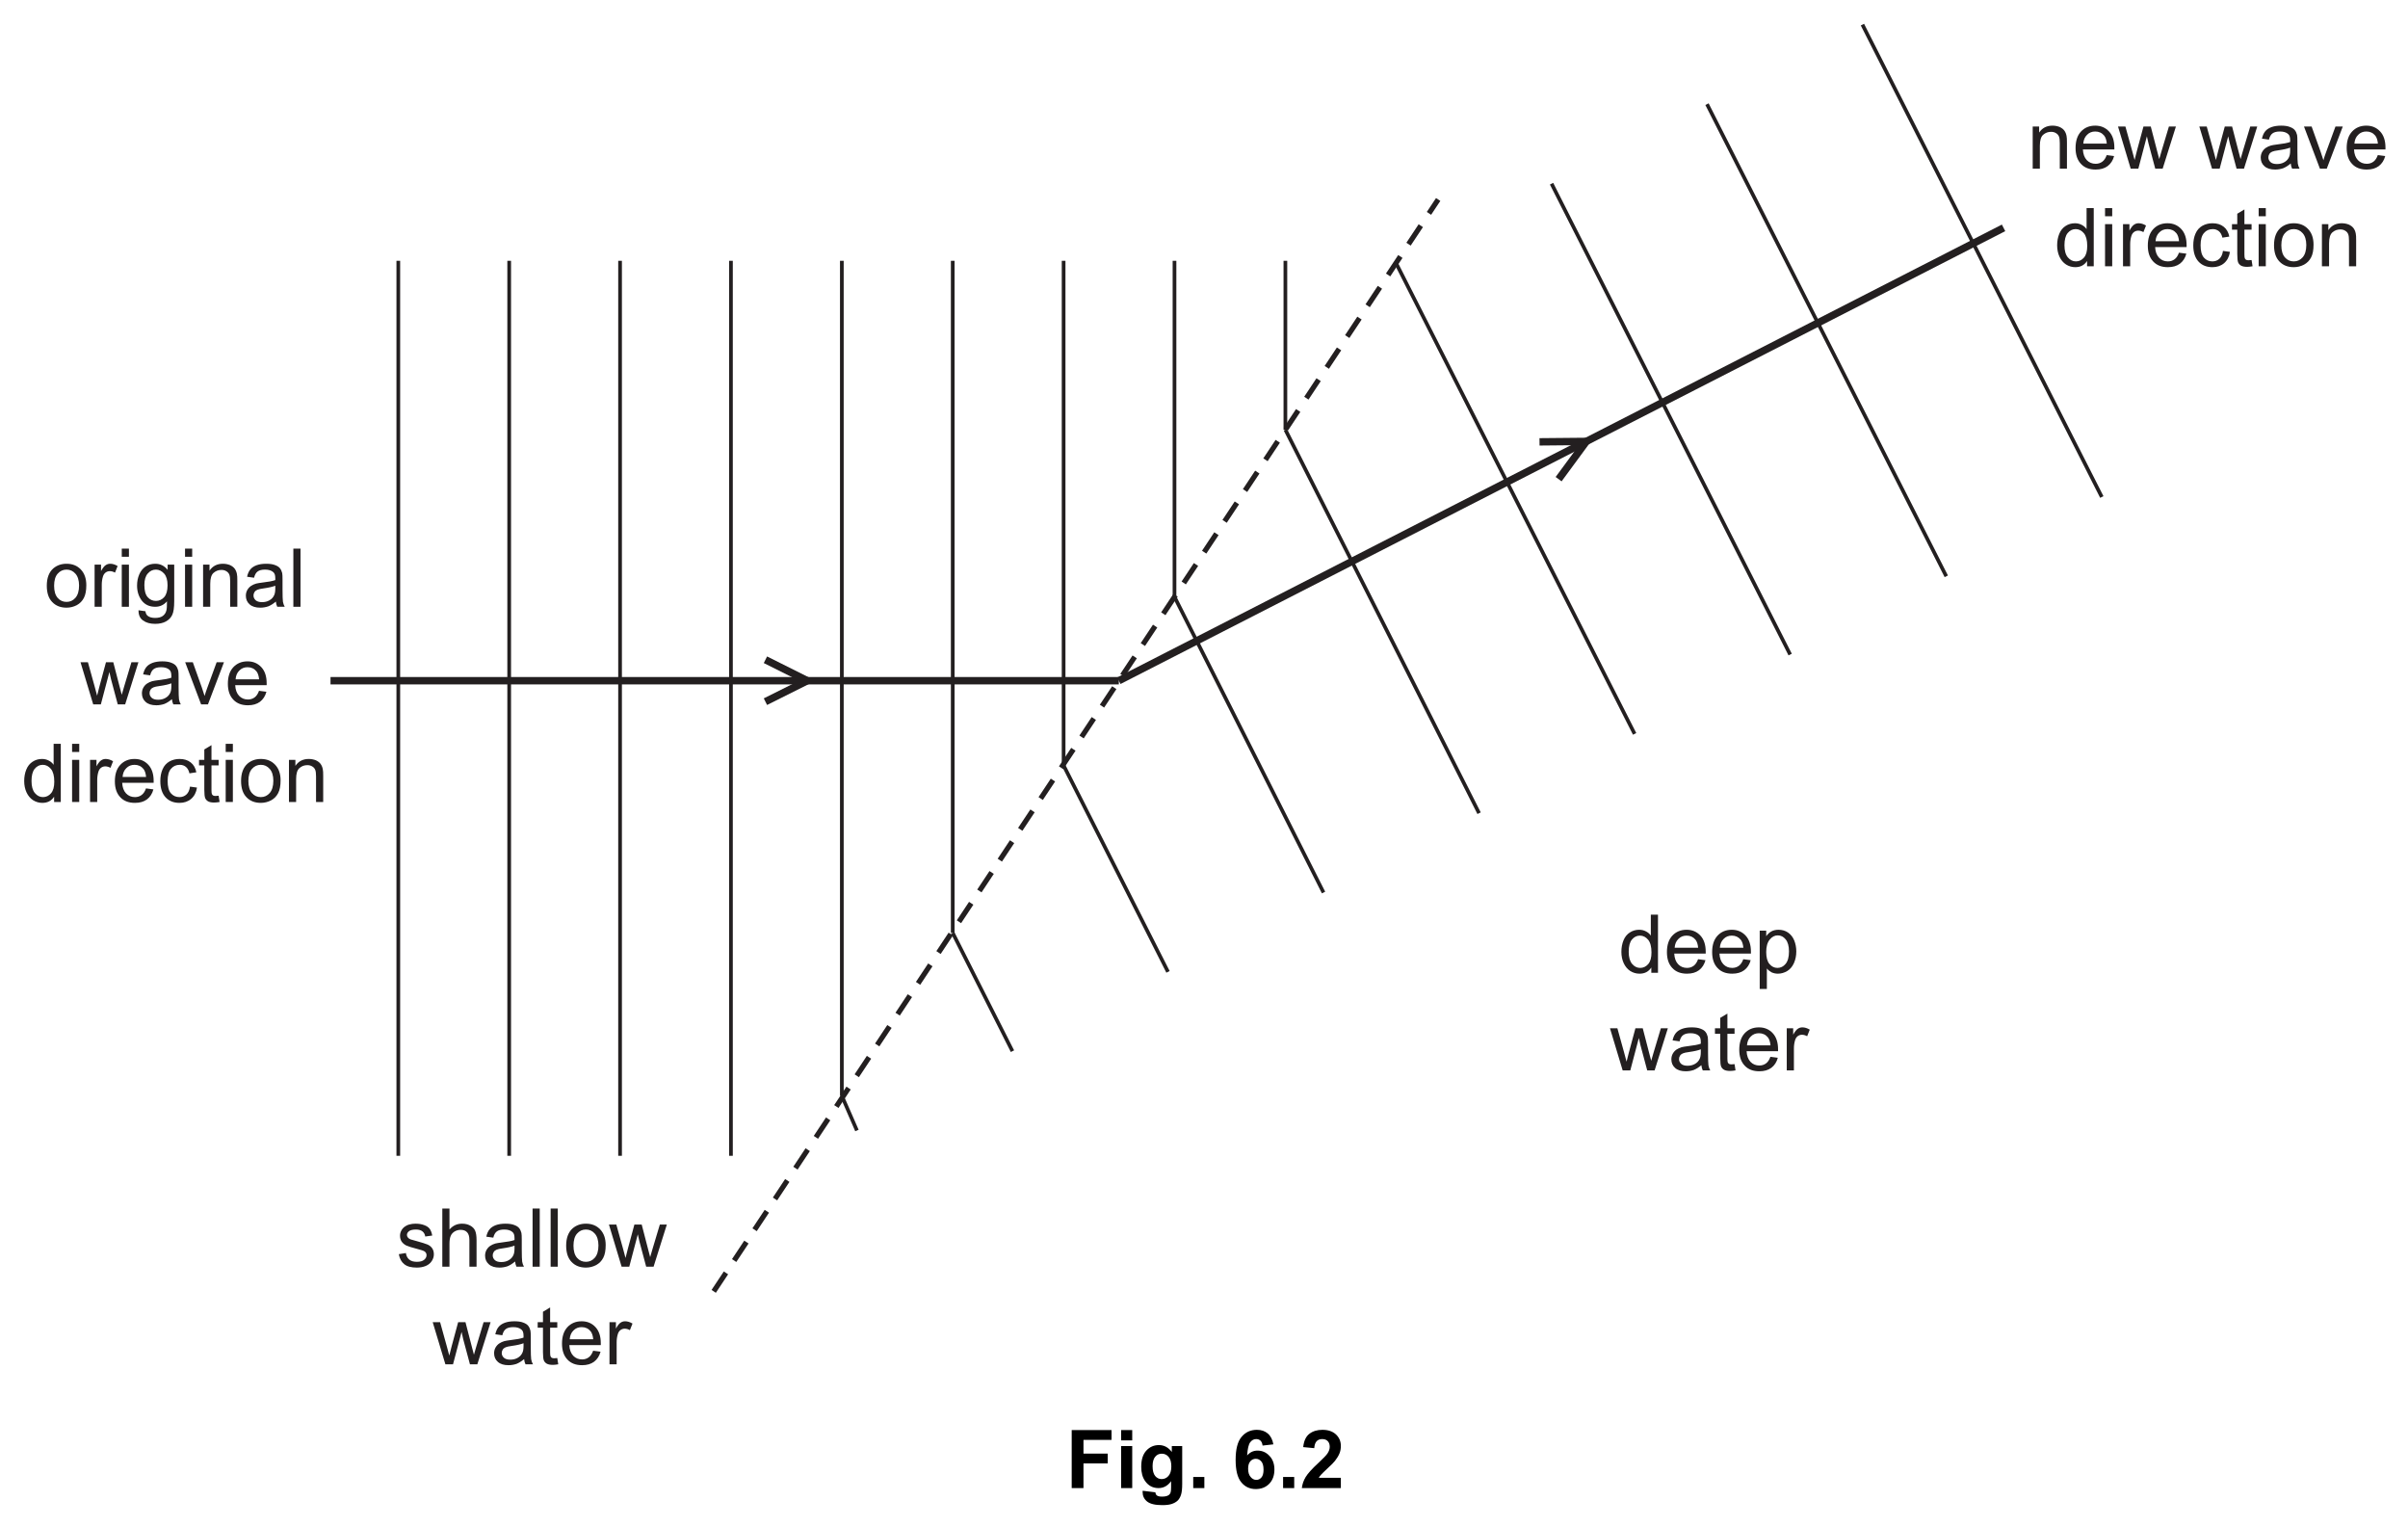
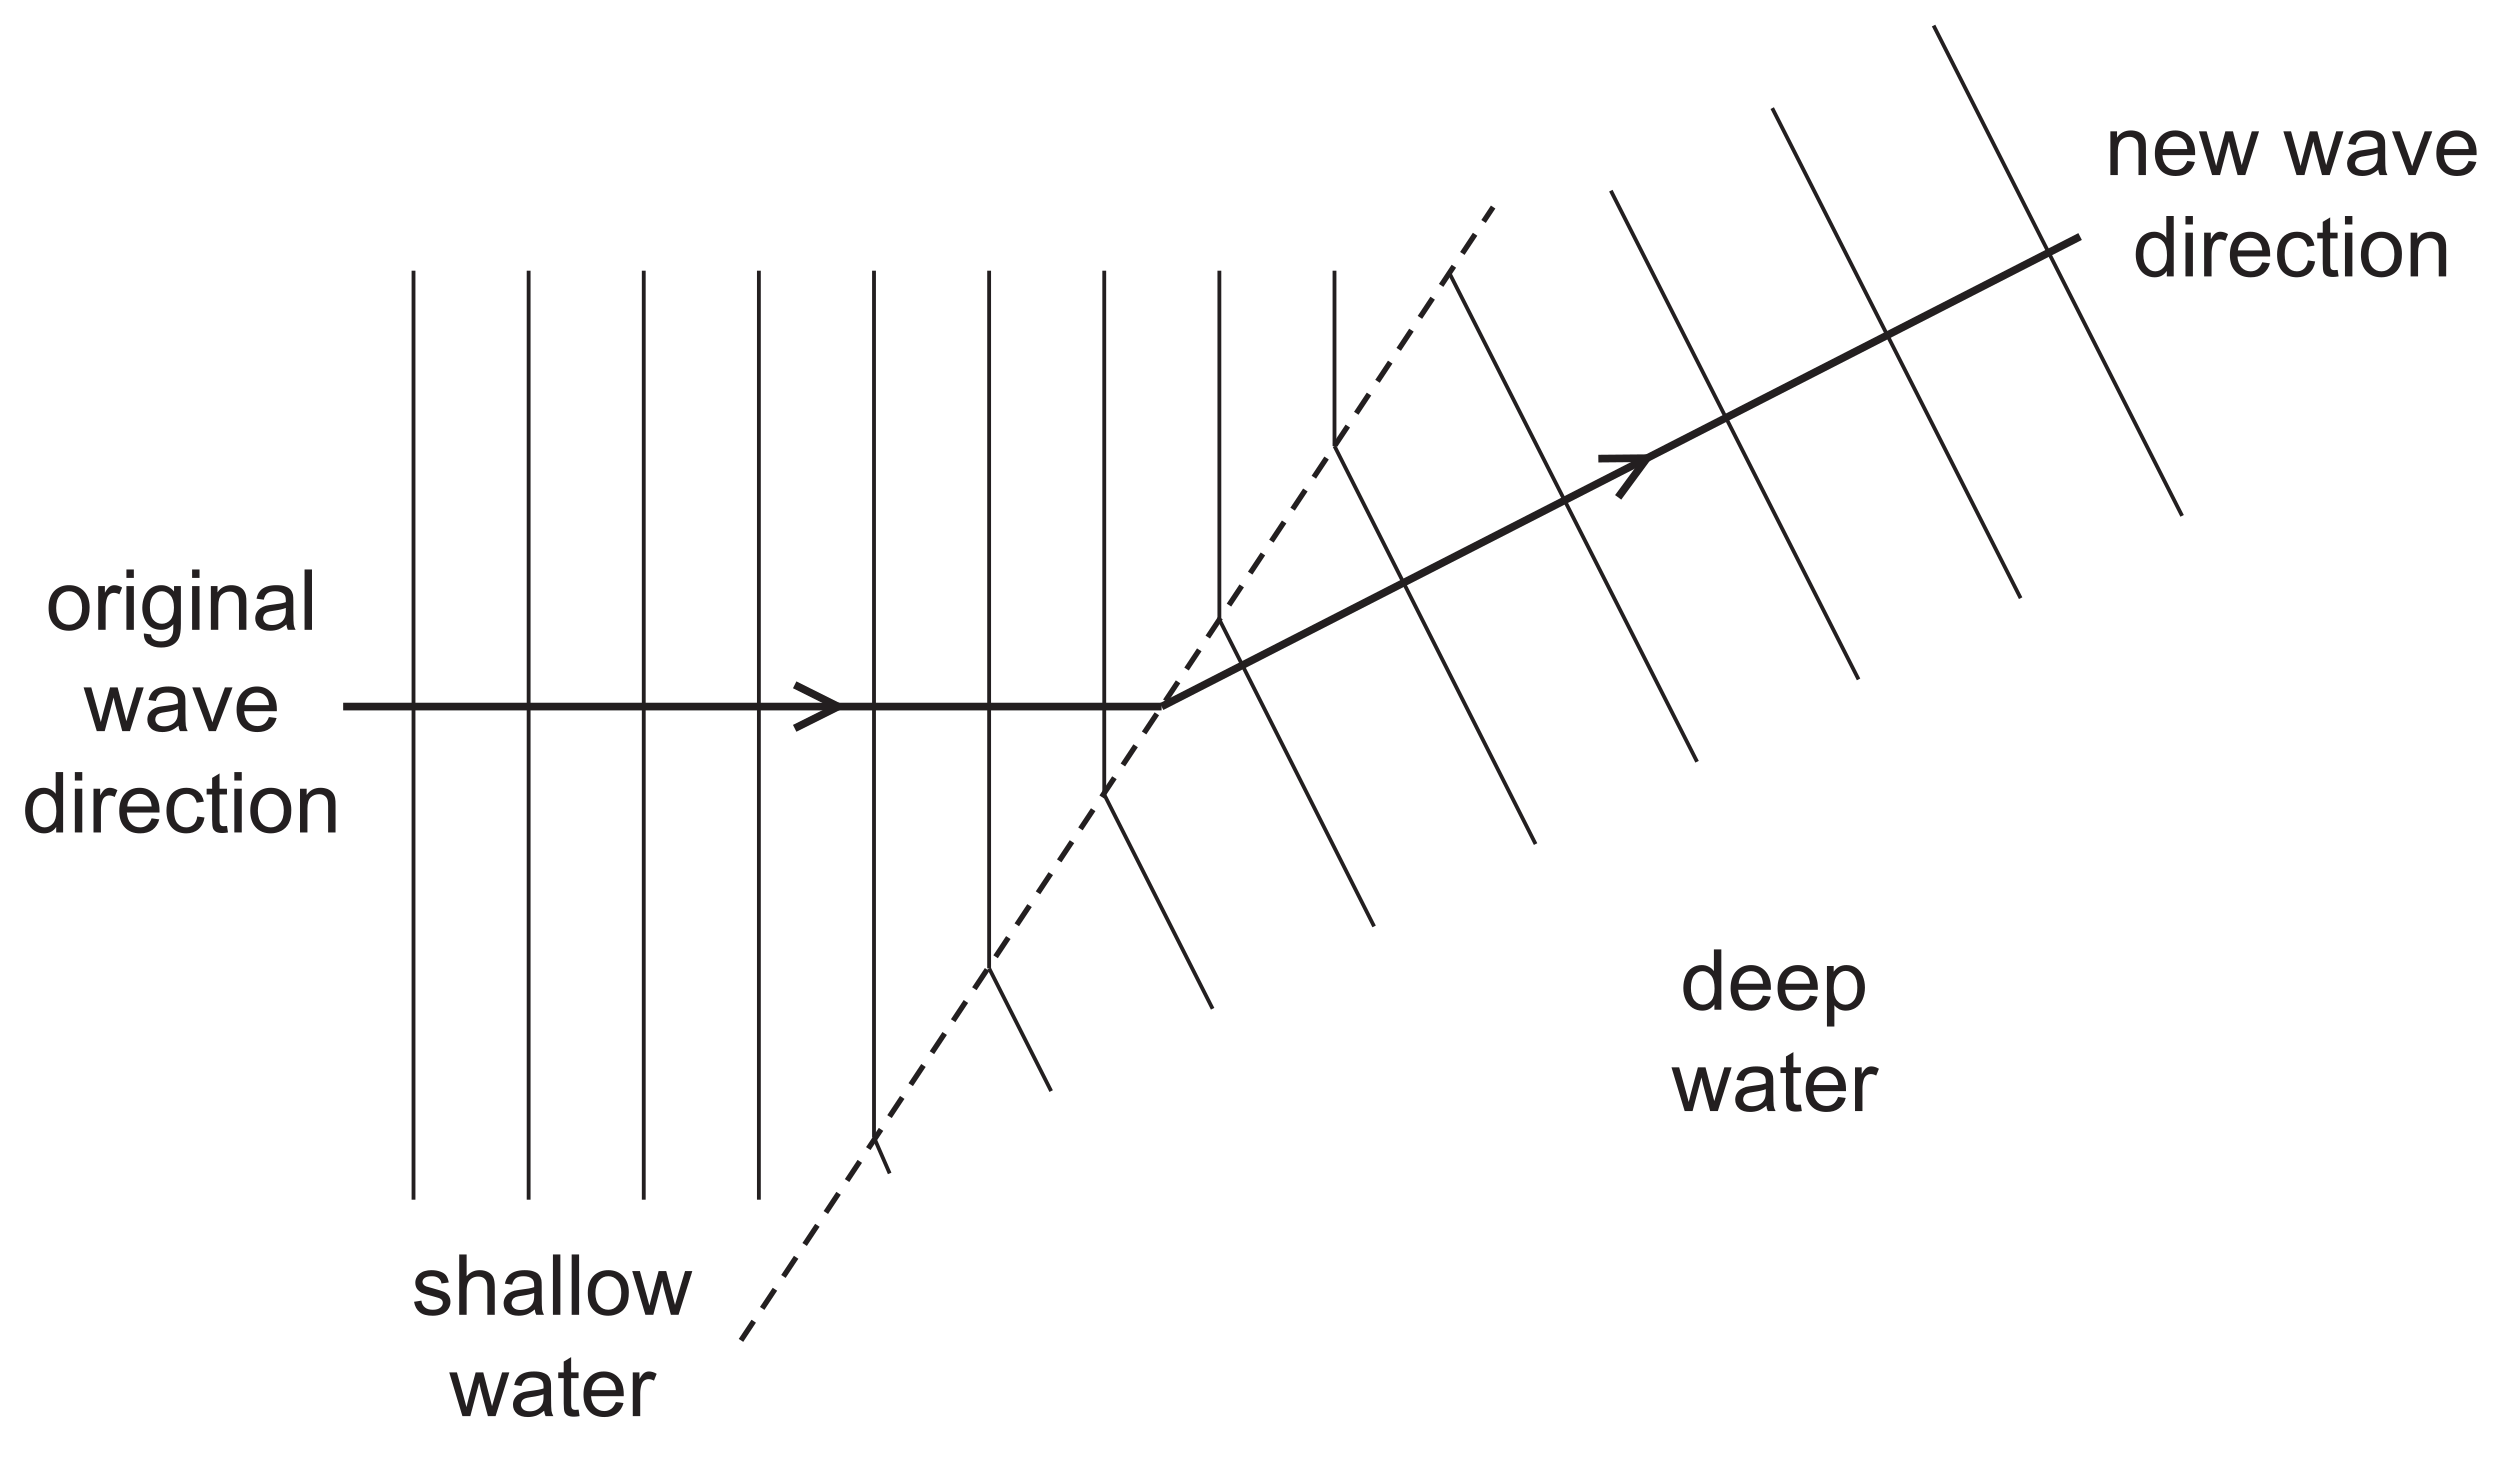
- <svg xmlns="http://www.w3.org/2000/svg" xmlns:xlink="http://www.w3.org/1999/xlink" data-id="0625_2016MJ_42_q06c_fig6-2" data-width-mm="115.18" data-height-mm="73.02" data-measure="false" data-source="0625/42 MJ 2016 p13" version="1.1" width="326.5" height="207" viewBox="0 0 326.5 207">
+ <svg xmlns="http://www.w3.org/2000/svg" xmlns:xlink="http://www.w3.org/1999/xlink" data-id="0625_2016MJ_42_q06c_fig6-2" data-width-mm="115.18" data-height-mm="67.37" data-measure="false" data-source="0625/42 MJ 2016 p13" version="1.1" width="326.5" height="190.971" viewBox="0 0 326.5 190.971">
  <defs>
    <clipPath id="clip_1">
-       <path transform="matrix(1,0,0,-1,-133.5,604.89)" d="M133.5 397.89H460V604.89H133.5Z" />
+       <path transform="matrix(1,0,0,-1,-133.499,604.889)" d="M133.5 413.918H460V604.89H133.5Z" />
    </clipPath>
    <clipPath id="clip_2">
-       <path transform="matrix(1,0,0,-1,-133.5,604.89)" d="M0 0H595.276V841.89H0Z" />
+       <path transform="matrix(1,0,0,-1,-133.499,604.889)" d="M0 0H595.276V841.89H0Z" />
    </clipPath>
    <path id="font_3_46" d="M.099 .058C.144 .011 .203-.011 .275-.011 .321-.011 .362 0 .401 .020 .439 .041 .468 .070 .488 .109 .508 .147 .518 .199 .518 .266 .518 .348 .495 .412 .450 .459 .405 .506 .347 .529 .275 .529 .211 .529 .157 .510 .112 .472 .059 .425 .032 .354 .032 .259 .032 .171 .054 .104 .099 .058M.166 .407C.195 .440 .231 .457 .275 .457 .319 .457 .355 .440 .384 .407 .413 .375 .429 .325 .429 .261 .429 .194 .413 .143 .384 .110 .355 .077 .319 .060 .275 .060 .231 .060 .195 .076 .166 .109 .137 .142 .122 .192 .122 .258 .122 .324 .137 .375 .166 .407Z" />
    <path id="font_3_48" d="M.152 0V.270C.152 .307 .157 .341 .167 .373 .173 .393 .184 .409 .199 .421 .214 .432 .232 .438 .251 .438 .272 .438 .293 .432 .315 .420L.347 .501C.315 .520 .285 .529 .256 .529 .235 .529 .216 .523 .199 .511 .182 .500 .163 .475 .143 .439V.518H.064V0H.152Z" />
    <path id="font_3_41" d="M.153 .615V.715H.065V.615H.153M.153 0V.518H.065V0H.153Z" />
    <path id="font_3_39" d="M.104-.168C.142-.196 .192-.210 .254-.210 .306-.210 .350-.200 .385-.181 .421-.161 .447-.135 .463-.101 .480-.067 .488-.010 .488 .070V.518H.407V.454C.367 .504 .317 .529 .255 .529 .210 .529 .170 .518 .136 .495 .102 .472 .076 .440 .058 .398 .040 .356 .031 .311 .031 .261 .031 .189 .050 .128 .089 .076 .129 .025 .184 0 .255 0 .312 0 .360 .022 .399 .067 .399 .010 .397-.027 .392-.044 .385-.074 .370-.096 .347-.113 .325-.129 .294-.137 .253-.137 .215-.137 .185-.129 .164-.113 .147-.101 .137-.081 .134-.055L.049-.043C.048-.099 .066-.141 .104-.168M.162 .408C.189 .440 .222 .457 .263 .457 .301 .457 .335 .440 .364 .408 .392 .376 .406 .328 .406 .264 .406 .198 .392 .150 .365 .119 .337 .088 .303 .072 .263 .072 .222 .072 .188 .088 .161 .119 .134 .150 .121 .200 .121 .267 .121 .330 .135 .377 .162 .408Z" />
    <path id="font_3_45" d="M.153 0V.282C.153 .349 .167 .394 .194 .417 .222 .441 .253 .453 .291 .453 .314 .453 .334 .448 .351 .437 .369 .427 .381 .412 .388 .395 .395 .377 .398 .350 .398 .314V0H.486V.319C.486 .358 .485 .388 .481 .403 .476 .429 .467 .450 .454 .468 .441 .486 .421 .501 .395 .513 .369 .523 .340 .529 .309 .529 .237 .529 .182 .501 .144 .444V.518H.065V0H.153Z" />
    <path id="font_3_33" d="M.421 0H.513C.502 .019 .495 .040 .491 .062 .488 .083 .486 .135 .486 .216V.333C.486 .372 .485 .399 .482 .414 .476 .438 .467 .458 .454 .474 .441 .490 .421 .503 .393 .513 .365 .524 .329 .529 .285 .529 .240 .529 .201 .523 .167 .511 .133 .498 .107 .481 .089 .458 .071 .436 .058 .406 .050 .369L.136 .357C.145 .394 .160 .420 .180 .434 .200 .449 .230 .457 .272 .457 .316 .457 .350 .446 .372 .426 .389 .412 .397 .388 .397 .351 .397 .348 .397 .340 .397 .328 .363 .316 .311 .306 .239 .298 .205 .294 .179 .289 .161 .285 .138 .278 .117 .269 .098 .256 .079 .243 .064 .226 .052 .205 .041 .185 .035 .161 .035 .136 .035 .093 .050 .057 .081 .030 .112 .002 .156-.011 .213-.011 .247-.011 .280-.005 .310 .005 .340 .017 .371 .036 .404 .064 .407 .039 .412 .018 .421 0M.397 .227C.397 .188 .392 .159 .382 .140 .370 .114 .351 .094 .324 .079 .298 .064 .268 .057 .234 .057 .199 .057 .173 .065 .156 .080 .138 .097 .129 .115 .129 .139 .129 .154 .133 .168 .141 .180 .149 .194 .161 .202 .176 .209 .191 .215 .217 .222 .253 .226 .317 .235 .365 .246 .397 .259V.227Z" />
    <path id="font_3_43" d="M.151 0V.715H.063V0H.151Z" />
    <path id="font_3_53" d="M.252 0 .357 .398 .377 .310 .460 0H.551L.714 .518H.628L.538 .218 .509 .118 .483 .217 .405 .518H.315L.233 .214C.216 .148 .207 .113 .206 .107L.176 .219 .093 .518H.002L.158 0H.252Z" />
    <path id="font_3_52" d="M.291 0 .488 .518H.398L.282 .201C.268 .163 .257 .130 .250 .103 .239 .139 .228 .174 .216 .207L.105 .518H.011L.207 0H.291Z" />
    <path id="font_3_37" d="M.365 .086C.342 .069 .315 .060 .283 .060 .239 .060 .203 .075 .174 .105 .145 .136 .129 .179 .126 .236H.513C.513 .246 .513 .254 .513 .259 .513 .345 .491 .411 .447 .458 .403 .505 .347 .529 .278 .529 .206 .529 .148 .505 .103 .457 .058 .409 .036 .341 .036 .254 .036 .170 .058 .105 .103 .058 .147 .011 .207-.011 .283-.011 .343-.011 .392 .003 .431 .032 .469 .061 .496 .102 .510 .155L.419 .167C.406 .130 .388 .103 .365 .086M.177 .416C.204 .444 .238 .457 .278 .457 .323 .457 .360 .440 .388 .406 .405 .384 .416 .352 .420 .308H.131C.134 .353 .149 .389 .177 .416Z" />
    <path id="font_3_36" d="M.482 0V.715H.394V.457C.379 .479 .360 .496 .334 .509 .310 .522 .282 .529 .251 .529 .208 .529 .170 .518 .135 .495 .101 .473 .075 .441 .058 .399 .041 .357 .032 .310 .032 .258 .032 .205 .042 .158 .061 .117 .080 .077 .106 .045 .141 .022 .176 0 .214-.011 .255-.011 .319-.011 .367 .014 .400 .065V0H.482M.161 .408C.188 .440 .220 .457 .260 .457 .300 .457 .333 .439 .361 .406 .388 .373 .402 .321 .402 .250 .402 .186 .389 .138 .362 .107 .335 .076 .302 .060 .263 .060 .225 .060 .192 .076 .164 .109 .136 .142 .122 .192 .122 .258 .122 .326 .135 .376 .161 .408Z" />
    <path id="font_3_35" d="M.360 .092C.337 .071 .308 .060 .274 .060 .231 .060 .196 .076 .169 .107 .142 .139 .129 .189 .129 .259 .129 .328 .143 .378 .171 .409 .198 .441 .234 .457 .279 .457 .308 .457 .333 .448 .354 .431 .375 .413 .389 .388 .397 .352L.482 .365C.472 .417 .449 .458 .413 .486 .377 .515 .331 .529 .275 .529 .231 .529 .189 .519 .151 .498 .114 .477 .085 .445 .067 .403 .048 .361 .039 .312 .039 .257 .039 .170 .061 .104 .104 .057 .147 .011 .204-.011 .275-.011 .331-.011 .379 .005 .418 .038 .457 .072 .481 .118 .490 .177L.404 .189C.398 .145 .383 .113 .360 .092Z" />
    <path id="font_3_50" d="M.218 .074C.205 .074 .195 .076 .188 .080 .181 .085 .176 .090 .173 .098 .170 .105 .168 .121 .168 .146V.450H.256V.518H.168V.699L.080 .646V.518H.015V.450H.080V.151C.080 .098 .084 .064 .091 .047 .098 .031 .110 .017 .128 .007 .145-.002 .170-.007 .202-.007 .222-.007 .243-.004 .268 .000L.256 .077C.240 .075 .227 .074 .218 .074Z" />
    <path id="font_3_1" d="" />
    <path id="font_3_49" d="M.098 .030C.133 .002 .184-.011 .252-.011 .293-.011 .329-.004 .361 .009 .394 .023 .418 .043 .435 .069 .452 .095 .461 .122 .461 .152 .461 .182 .454 .207 .440 .227 .426 .247 .406 .263 .382 .273 .357 .283 .314 .297 .252 .314 .209 .325 .183 .333 .174 .336 .159 .342 .148 .350 .141 .360 .134 .369 .130 .379 .130 .390 .130 .408 .139 .424 .156 .437 .173 .450 .202 .457 .242 .457 .276 .457 .302 .449 .321 .434 .340 .419 .351 .398 .355 .371L.441 .383C.435 .417 .425 .444 .411 .464 .396 .485 .373 .500 .343 .511 .312 .523 .276 .529 .236 .529 .209 .529 .183 .526 .160 .519 .136 .513 .118 .503 .104 .493 .086 .480 .071 .464 .061 .444 .050 .424 .045 .403 .045 .380 .045 .355 .051 .331 .064 .310 .077 .291 .097 .273 .121 .261 .146 .25 .190 .235 .255 .219 .302 .207 .332 .197 .345 .189 .362 .178 .371 .162 .371 .142 .371 .120 .361 .101 .342 .085 .322 .068 .292 .060 .252 .060 .211 .060 .180 .069 .158 .088 .136 .106 .122 .133 .117 .168L.030 .154C.040 .099 .062 .058 .098 .030Z" />
    <path id="font_3_40" d="M.153 0V.282C.153 .323 .158 .355 .168 .378 .177 .401 .194 .419 .216 .433 .239 .446 .263 .453 .289 .453 .324 .453 .351 .444 .370 .423 .389 .403 .398 .371 .398 .327V0H.486V.327C.486 .378 .480 .417 .468 .444 .457 .470 .435 .491 .407 .506 .379 .521 .347 .529 .308 .529 .245 .529 .194 .505 .153 .457V.715H.065V0H.153Z" />
    <path id="font_3_47" d="M.153-.199V.053C.168 .034 .187 .019 .210 .006 .234-.005 .260-.011 .289-.011 .329-.011 .367 0 .404 .022 .440 .044 .467 .077 .486 .119 .505 .162 .515 .209 .515 .263 .515 .312 .506 .357 .489 .399 .472 .440 .446 .472 .413 .495 .379 .518 .340 .529 .295 .529 .263 .529 .233 .522 .209 .509 .185 .496 .164 .476 .145 .450V.518H.065V-.199H.153M.188 .408C.217 .444 .250 .460 .287 .460 .325 .460 .357 .444 .384 .411 .411 .378 .425 .329 .425 .263 .425 .194 .411 .142 .383 .109 .356 .076 .322 .060 .283 .060 .245 .060 .212 .076 .185 .108 .158 .140 .145 .189 .145 .255 .145 .322 .159 .373 .188 .408Z" />
-     <path id="font_4_41" d="M.073 0V.715H.564V.594H.218V.425H.517V.304H.218V0H.073Z" />
-     <path id="font_4_76" d="M.071 .588V.715H.208V.588H.071M.071 0V.518H.208V0H.071Z" />
-     <path id="font_4_74" d="M.059-.033 .215-.052C.218-.071 .224-.083 .233-.090 .246-.100 .267-.105 .295-.105 .331-.105 .358-.100 .375-.089 .388-.082 .397-.070 .403-.054 .407-.042 .409-.021 .409 .009V.085C.368 .028 .316 0 .254 0 .184 0 .129 .029 .088 .088 .056 .134 .041 .192 .041 .262 .041 .349 .061 .415 .103 .461 .145 .507 .197 .530 .259 .530 .323 .530 .376 .501 .418 .445V.518H.546V.052C.546-.008 .541-.054 .531-.084 .521-.114 .507-.138 .489-.155 .471-.172 .446-.186 .416-.196 .385-.206 .347-.210 .300-.210 .212-.210 .150-.195 .113-.165 .076-.135 .058-.096 .058-.049 .058-.045 .058-.039 .059-.033M.181 .270C.181 .215 .192 .175 .213 .149 .234 .124 .261 .111 .292 .111 .326 .111 .354 .124 .377 .150 .400 .176 .412 .215 .412 .266 .412 .320 .401 .359 .378 .385 .356 .411 .328 .424 .294 .424 .262 .424 .234 .412 .213 .386 .192 .361 .181 .322 .181 .270Z" />
-     <path id="font_4_17" d="M.071 0V.137H.208V0H.071Z" />
-     <path id="font_4_25" d="M.507 .539 .374 .524C.371 .551 .362 .571 .349 .584 .335 .597 .317 .604 .295 .604 .266 .604 .242 .591 .222 .565 .202 .539 .189 .484 .184 .402 .218 .442 .261 .462 .312 .462 .369 .462 .418 .441 .459 .397 .500 .354 .520 .298 .520 .229 .520 .156 .499 .097 .456 .053 .413 .009 .357-.012 .290-.012 .218-.012 .158 .015 .112 .071 .065 .127 .042 .219 .042 .347 .042 .479 .066 .573 .115 .631 .163 .689 .226 .718 .304 .718 .358 .718 .403 .703 .439 .672 .474 .642 .497 .597 .507 .539M.196 .239C.196 .195 .206 .161 .227 .137 .247 .113 .270 .101 .297 .101 .322 .101 .343 .111 .360 .131 .377 .150 .386 .182 .386 .227 .386 .273 .377 .307 .358 .329 .340 .350 .317 .361 .290 .361 .264 .361 .241 .351 .223 .330 .205 .310 .196 .279 .196 .239Z" />
-     <path id="font_4_21" d="M.505 .127V0H.024C.030 .048 .045 .093 .071 .136 .097 .179 .149 .237 .226 .308 .287 .365 .325 .404 .339 .425 .358 .453 .368 .481 .368 .509 .368 .539 .359 .563 .343 .579 .327 .596 .304 .604 .275 .604 .246 .604 .223 .595 .207 .578 .190 .561 .180 .532 .177 .492L.041 .505C.049 .581 .074 .636 .117 .669 .160 .702 .214 .718 .278 .718 .349 .718 .404 .699 .445 .661 .485 .623 .505 .576 .505 .519 .505 .487 .500 .456 .488 .427 .476 .398 .458 .368 .433 .336 .416 .315 .387 .284 .343 .245 .300 .205 .273 .178 .261 .165 .249 .152 .240 .140 .233 .127H.505Z" />
+     <clipPath id="clip_4">
+       <path transform="matrix(1,0,0,-1,-4.523,369.372)" d="M0 0H21V21H0Z" />
+     </clipPath>
    <clipPath id="clip_5">
-       <path transform="matrix(1,0,0,-1,-4.524,369.373)" d="M0 0H21V21H0Z" />
+       <path transform="matrix(1,0,0,-1,-4.523,369.372)" d="M21 21H0V0H21Z" />
    </clipPath>
    <clipPath id="clip_6">
-       <path transform="matrix(1,0,0,-1,-4.524,369.373)" d="M21 21H0V0H21Z" />
+       <path transform="matrix(1,0,0,-1,-4.523,397.689)" d="M0 0H21V21H0Z" />
    </clipPath>
    <clipPath id="clip_7">
-       <path transform="matrix(1,0,0,-1,-4.524,397.69)" d="M0 0H21V21H0Z" />
+       <path transform="matrix(1,0,0,-1,-4.523,397.689)" d="M21 21H0V0H21Z" />
    </clipPath>
    <clipPath id="clip_8">
-       <path transform="matrix(1,0,0,-1,-4.524,397.69)" d="M21 21H0V0H21Z" />
+       <path transform="matrix(1,0,0,-1,-4.523,426.006)" d="M0 0H21V21H0Z" />
    </clipPath>
    <clipPath id="clip_9">
-       <path transform="matrix(1,0,0,-1,-4.524,426.007)" d="M0 0H21V21H0Z" />
+       <path transform="matrix(1,0,0,-1,-4.523,426.006)" d="M21 21H0V0H21Z" />
    </clipPath>
    <clipPath id="clip_10">
-       <path transform="matrix(1,0,0,-1,-4.524,426.007)" d="M21 21H0V0H21Z" />
+       <path transform="matrix(1,0,0,-1,-4.523,454.323)" d="M0 0H21V21H0Z" />
    </clipPath>
    <clipPath id="clip_11">
-       <path transform="matrix(1,0,0,-1,-4.524,454.324)" d="M0 0H21V21H0Z" />
-     </clipPath>
-     <clipPath id="clip_12">
-       <path transform="matrix(1,0,0,-1,-4.524,454.324)" d="M21 21H0V0H21Z" />
+       <path transform="matrix(1,0,0,-1,-4.523,454.323)" d="M21 21H0V0H21Z" />
    </clipPath>
  </defs>
  <g clip-path="url(#clip_1)">
    <g clip-path="url(#clip_2)">
-       <path transform="matrix(1,0,0,-1,54.005,35.354)" stroke-width=".501" stroke-linecap="butt" stroke-miterlimit="10" stroke-linejoin="miter" fill="none" stroke="#231f20" d="M0 0V-121.326" />
-       <path transform="matrix(1,0,0,-1,69.040,35.354)" stroke-width=".501" stroke-linecap="butt" stroke-miterlimit="10" stroke-linejoin="miter" fill="none" stroke="#231f20" d="M0 0V-121.326" />
-       <path transform="matrix(1,0,0,-1,84.075,35.354)" stroke-width=".501" stroke-linecap="butt" stroke-miterlimit="10" stroke-linejoin="miter" fill="none" stroke="#231f20" d="M0 0V-121.326" />
-       <path transform="matrix(1,0,0,-1,99.110,35.354)" stroke-width=".501" stroke-linecap="butt" stroke-miterlimit="10" stroke-linejoin="miter" fill="none" stroke="#231f20" d="M0 0V-121.326" />
-       <path transform="matrix(1,0,0,-1,114.145,35.354)" stroke-width=".501" stroke-linecap="butt" stroke-miterlimit="10" stroke-linejoin="miter" fill="none" stroke="#231f20" d="M0 0V-113.202" />
-       <path transform="matrix(1,0,0,-1,129.180,35.354)" stroke-width=".501" stroke-linecap="butt" stroke-miterlimit="10" stroke-linejoin="miter" fill="none" stroke="#231f20" d="M0 0V-91.109" />
-       <path transform="matrix(1,0,0,-1,144.215,35.354)" stroke-width=".501" stroke-linecap="butt" stroke-miterlimit="10" stroke-linejoin="miter" fill="none" stroke="#231f20" d="M0 0V-68.412" />
-       <path transform="matrix(1,0,0,-1,159.250,35.354)" stroke-width=".501" stroke-linecap="butt" stroke-miterlimit="10" stroke-linejoin="miter" fill="none" stroke="#231f20" d="M0 0V-45.557" />
-       <path transform="matrix(1,0,0,-1,174.285,35.354)" stroke-width=".501" stroke-linecap="butt" stroke-miterlimit="10" stroke-linejoin="miter" fill="none" stroke="#231f20" d="M0 0V-22.902" />
-       <path transform="matrix(1,0,0,-1,114.144,148.556)" stroke-width=".501" stroke-linecap="butt" stroke-miterlimit="10" stroke-linejoin="miter" fill="none" stroke="#231f20" d="M0 0 2.047-4.695" />
-       <path transform="matrix(1,0,0,-1,129.179,126.463)" stroke-width=".501" stroke-linecap="butt" stroke-miterlimit="10" stroke-linejoin="miter" fill="none" stroke="#231f20" d="M0 0 8.101-16.035" />
-       <path transform="matrix(1,0,0,-1,144.214,103.767)" stroke-width=".501" stroke-linecap="butt" stroke-miterlimit="10" stroke-linejoin="miter" fill="none" stroke="#231f20" d="M0 0 14.155-27.978" />
-       <path transform="matrix(1,0,0,-1,159.249,80.912)" stroke-width=".501" stroke-linecap="butt" stroke-miterlimit="10" stroke-linejoin="miter" fill="none" stroke="#231f20" d="M0 0 20.21-40.08" />
-       <path transform="matrix(1,0,0,-1,174.284,58.257)" stroke-width=".501" stroke-linecap="butt" stroke-miterlimit="10" stroke-linejoin="miter" fill="none" stroke="#231f20" d="M0 0 26.265-51.981" />
-       <path transform="matrix(1,0,0,-1,189.300,35.686)" stroke-width=".501" stroke-linecap="butt" stroke-miterlimit="10" stroke-linejoin="miter" fill="none" stroke="#231f20" d="M0 0 32.338-63.799" />
-       <path transform="matrix(1,0,0,-1,210.376,24.903)" stroke-width=".501" stroke-linecap="butt" stroke-miterlimit="10" stroke-linejoin="miter" fill="none" stroke="#231f20" d="M0 0 32.352-63.829" />
-       <path transform="matrix(1,0,0,-1,231.452,14.121)" stroke-width=".501" stroke-linecap="butt" stroke-miterlimit="10" stroke-linejoin="miter" fill="none" stroke="#231f20" d="M0 0 32.444-64.004" />
-       <path transform="matrix(1,0,0,-1,252.526,3.339)" stroke-width=".501" stroke-linecap="butt" stroke-miterlimit="10" stroke-linejoin="miter" fill="none" stroke="#231f20" d="M0 0 32.458-64.033" />
-       <path transform="matrix(1,0,0,-1,-133.5,604.89)" stroke-width=".702" stroke-linecap="butt" stroke-dasharray="3.007,2.004" stroke-miterlimit="10" stroke-linejoin="miter" fill="none" stroke="#231f20" d="M230.272 429.834 328.503 577.848" />
-       <path transform="matrix(1,0,0,-1,44.815,92.278)" stroke-width="1.002" stroke-linecap="butt" stroke-miterlimit="10" stroke-linejoin="miter" fill="none" stroke="#231f20" d="M0 0H106.887" />
-       <path transform="matrix(1,0,0,-1,103.784,89.436)" stroke-width="1.002" stroke-linecap="butt" stroke-miterlimit="10" stroke-linejoin="miter" fill="none" stroke="#231f20" d="M0 0 5.682-2.842 0-5.683" />
+       <path transform="matrix(1,0,0,-1,54.005,35.353)" stroke-width=".501" stroke-linecap="butt" stroke-miterlimit="10" stroke-linejoin="miter" fill="none" stroke="#231f20" d="M0 0V-121.326" />
+       <path transform="matrix(1,0,0,-1,69.040,35.353)" stroke-width=".501" stroke-linecap="butt" stroke-miterlimit="10" stroke-linejoin="miter" fill="none" stroke="#231f20" d="M0 0V-121.326" />
+       <path transform="matrix(1,0,0,-1,84.075,35.353)" stroke-width=".501" stroke-linecap="butt" stroke-miterlimit="10" stroke-linejoin="miter" fill="none" stroke="#231f20" d="M0 0V-121.326" />
+       <path transform="matrix(1,0,0,-1,99.110,35.353)" stroke-width=".501" stroke-linecap="butt" stroke-miterlimit="10" stroke-linejoin="miter" fill="none" stroke="#231f20" d="M0 0V-121.326" />
+       <path transform="matrix(1,0,0,-1,114.145,35.353)" stroke-width=".501" stroke-linecap="butt" stroke-miterlimit="10" stroke-linejoin="miter" fill="none" stroke="#231f20" d="M0 0V-113.202" />
+       <path transform="matrix(1,0,0,-1,129.180,35.353)" stroke-width=".501" stroke-linecap="butt" stroke-miterlimit="10" stroke-linejoin="miter" fill="none" stroke="#231f20" d="M0 0V-91.109" />
+       <path transform="matrix(1,0,0,-1,144.215,35.353)" stroke-width=".501" stroke-linecap="butt" stroke-miterlimit="10" stroke-linejoin="miter" fill="none" stroke="#231f20" d="M0 0V-68.412" />
+       <path transform="matrix(1,0,0,-1,159.250,35.353)" stroke-width=".501" stroke-linecap="butt" stroke-miterlimit="10" stroke-linejoin="miter" fill="none" stroke="#231f20" d="M0 0V-45.557" />
+       <path transform="matrix(1,0,0,-1,174.285,35.353)" stroke-width=".501" stroke-linecap="butt" stroke-miterlimit="10" stroke-linejoin="miter" fill="none" stroke="#231f20" d="M0 0V-22.902" />
+       <path transform="matrix(1,0,0,-1,114.144,148.555)" stroke-width=".501" stroke-linecap="butt" stroke-miterlimit="10" stroke-linejoin="miter" fill="none" stroke="#231f20" d="M0 0 2.047-4.695" />
+       <path transform="matrix(1,0,0,-1,129.179,126.462)" stroke-width=".501" stroke-linecap="butt" stroke-miterlimit="10" stroke-linejoin="miter" fill="none" stroke="#231f20" d="M0 0 8.101-16.035" />
+       <path transform="matrix(1,0,0,-1,144.214,103.766)" stroke-width=".501" stroke-linecap="butt" stroke-miterlimit="10" stroke-linejoin="miter" fill="none" stroke="#231f20" d="M0 0 14.155-27.978" />
+       <path transform="matrix(1,0,0,-1,159.249,80.911)" stroke-width=".501" stroke-linecap="butt" stroke-miterlimit="10" stroke-linejoin="miter" fill="none" stroke="#231f20" d="M0 0 20.21-40.08" />
+       <path transform="matrix(1,0,0,-1,174.284,58.256)" stroke-width=".501" stroke-linecap="butt" stroke-miterlimit="10" stroke-linejoin="miter" fill="none" stroke="#231f20" d="M0 0 26.265-51.981" />
+       <path transform="matrix(1,0,0,-1,189.300,35.685)" stroke-width=".501" stroke-linecap="butt" stroke-miterlimit="10" stroke-linejoin="miter" fill="none" stroke="#231f20" d="M0 0 32.338-63.799" />
+       <path transform="matrix(1,0,0,-1,210.376,24.902)" stroke-width=".501" stroke-linecap="butt" stroke-miterlimit="10" stroke-linejoin="miter" fill="none" stroke="#231f20" d="M0 0 32.352-63.829" />
+       <path transform="matrix(1,0,0,-1,231.452,14.120)" stroke-width=".501" stroke-linecap="butt" stroke-miterlimit="10" stroke-linejoin="miter" fill="none" stroke="#231f20" d="M0 0 32.444-64.004" />
+       <path transform="matrix(1,0,0,-1,252.526,3.338)" stroke-width=".501" stroke-linecap="butt" stroke-miterlimit="10" stroke-linejoin="miter" fill="none" stroke="#231f20" d="M0 0 32.458-64.033" />
+       <path transform="matrix(1,0,0,-1,-133.499,604.889)" stroke-width=".702" stroke-linecap="butt" stroke-dasharray="3.007,2.004" stroke-miterlimit="10" stroke-linejoin="miter" fill="none" stroke="#231f20" d="M230.272 429.834 328.503 577.848" />
+       <path transform="matrix(1,0,0,-1,44.816,92.278)" stroke-width="1.002" stroke-linecap="butt" stroke-miterlimit="10" stroke-linejoin="miter" fill="none" stroke="#231f20" d="M0 0H106.887" />
+       <path transform="matrix(1,0,0,-1,103.785,89.436)" stroke-width="1.002" stroke-linecap="butt" stroke-miterlimit="10" stroke-linejoin="miter" fill="none" stroke="#231f20" d="M0 0 5.682-2.842 0-5.683" />
      <path transform="matrix(1,0,0,-1,151.703,92.278)" stroke-width="1.002" stroke-linecap="butt" stroke-miterlimit="10" stroke-linejoin="miter" fill="none" stroke="#231f20" d="M0 0 119.96 61.388" />
      <path transform="matrix(1,0,0,-1,208.743,59.897)" stroke-width="1.002" stroke-linecap="butt" stroke-miterlimit="10" stroke-linejoin="miter" fill="none" stroke="#231f20" d="M0 0 6.353 .059 2.588-5.059" />
      <use data-text="o" xlink:href="#font_3_46" transform="matrix(11.025,0,0,-11.025,5.992,82.255)" fill="#231f20" />
      <use data-text="r" xlink:href="#font_3_48" transform="matrix(11.025,0,0,-11.025,12.122,82.255)" fill="#231f20" />
      <use data-text="i" xlink:href="#font_3_41" transform="matrix(11.025,0,0,-11.025,15.794,82.255)" fill="#231f20" />
      <use data-text="g" xlink:href="#font_3_39" transform="matrix(11.025,0,0,-11.025,18.242,82.255)" fill="#231f20" />
      <use data-text="i" xlink:href="#font_3_41" transform="matrix(11.025,0,0,-11.025,24.372,82.255)" fill="#231f20" />
      <use data-text="n" xlink:href="#font_3_45" transform="matrix(11.025,0,0,-11.025,26.820,82.255)" fill="#231f20" />
      <use data-text="a" xlink:href="#font_3_33" transform="matrix(11.025,0,0,-11.025,32.950,82.255)" fill="#231f20" />
      <use data-text="l" xlink:href="#font_3_43" transform="matrix(11.025,0,0,-11.025,39.081,82.255)" fill="#231f20" />
      <use data-text="w" xlink:href="#font_3_53" transform="matrix(11.025,0,0,-11.025,10.896,95.486)" fill="#231f20" />
      <use data-text="a" xlink:href="#font_3_33" transform="matrix(11.025,0,0,-11.025,18.857,95.486)" fill="#231f20" />
      <use data-text="v" xlink:href="#font_3_52" transform="matrix(11.025,0,0,-11.025,24.987,95.486)" fill="#231f20" />
      <use data-text="e" xlink:href="#font_3_37" transform="matrix(11.025,0,0,-11.025,30.500,95.486)" fill="#231f20" />
      <use data-text="d" xlink:href="#font_3_36" transform="matrix(11.025,0,0,-11.025,2.928,108.717)" fill="#231f20" />
      <use data-text="i" xlink:href="#font_3_41" transform="matrix(11.025,0,0,-11.025,9.058,108.717)" fill="#231f20" />
      <use data-text="r" xlink:href="#font_3_48" transform="matrix(11.025,0,0,-11.025,11.506,108.717)" fill="#231f20" />
      <use data-text="e" xlink:href="#font_3_37" transform="matrix(11.025,0,0,-11.025,15.178,108.717)" fill="#231f20" />
      <use data-text="c" xlink:href="#font_3_35" transform="matrix(11.025,0,0,-11.025,21.308,108.717)" fill="#231f20" />
      <use data-text="t" xlink:href="#font_3_50" transform="matrix(11.025,0,0,-11.025,26.821,108.717)" fill="#231f20" />
      <use data-text="i" xlink:href="#font_3_41" transform="matrix(11.025,0,0,-11.025,29.886,108.717)" fill="#231f20" />
      <use data-text="o" xlink:href="#font_3_46" transform="matrix(11.025,0,0,-11.025,32.334,108.717)" fill="#231f20" />
      <use data-text="n" xlink:href="#font_3_45" transform="matrix(11.025,0,0,-11.025,38.464,108.717)" fill="#231f20" />
      <use data-text="n" xlink:href="#font_3_45" transform="matrix(11.025,0,0,-11.025,274.898,22.865)" fill="#231f20" />
      <use data-text="e" xlink:href="#font_3_37" transform="matrix(11.025,0,0,-11.025,281.029,22.865)" fill="#231f20" />
      <use data-text="w" xlink:href="#font_3_53" transform="matrix(11.025,0,0,-11.025,287.159,22.865)" fill="#231f20" />
      <use data-text="w" xlink:href="#font_3_53" transform="matrix(11.025,0,0,-11.025,298.185,22.865)" fill="#231f20" />
      <use data-text="a" xlink:href="#font_3_33" transform="matrix(11.025,0,0,-11.025,306.146,22.865)" fill="#231f20" />
      <use data-text="v" xlink:href="#font_3_52" transform="matrix(11.025,0,0,-11.025,312.276,22.865)" fill="#231f20" />
      <use data-text="e" xlink:href="#font_3_37" transform="matrix(11.025,0,0,-11.025,317.789,22.865)" fill="#231f20" />
      <use data-text="d" xlink:href="#font_3_36" transform="matrix(11.025,0,0,-11.025,278.575,36.096)" fill="#231f20" />
      <use data-text="i" xlink:href="#font_3_41" transform="matrix(11.025,0,0,-11.025,284.706,36.096)" fill="#231f20" />
-       <use data-text="r" xlink:href="#font_3_48" transform="matrix(11.025,0,0,-11.025,287.153,36.096)" fill="#231f20" />
+       <use data-text="r" xlink:href="#font_3_48" transform="matrix(11.025,0,0,-11.025,287.154,36.096)" fill="#231f20" />
      <use data-text="e" xlink:href="#font_3_37" transform="matrix(11.025,0,0,-11.025,290.825,36.096)" fill="#231f20" />
      <use data-text="c" xlink:href="#font_3_35" transform="matrix(11.025,0,0,-11.025,296.956,36.096)" fill="#231f20" />
      <use data-text="t" xlink:href="#font_3_50" transform="matrix(11.025,0,0,-11.025,302.468,36.096)" fill="#231f20" />
      <use data-text="i" xlink:href="#font_3_41" transform="matrix(11.025,0,0,-11.025,305.534,36.096)" fill="#231f20" />
      <use data-text="o" xlink:href="#font_3_46" transform="matrix(11.025,0,0,-11.025,307.981,36.096)" fill="#231f20" />
      <use data-text="n" xlink:href="#font_3_45" transform="matrix(11.025,0,0,-11.025,314.112,36.096)" fill="#231f20" />
      <use data-text="s" xlink:href="#font_3_49" transform="matrix(11.025,0,0,-11.025,53.744,171.714)" fill="#231f20" />
      <use data-text="h" xlink:href="#font_3_40" transform="matrix(11.025,0,0,-11.025,59.257,171.714)" fill="#231f20" />
      <use data-text="a" xlink:href="#font_3_33" transform="matrix(11.025,0,0,-11.025,65.387,171.714)" fill="#231f20" />
      <use data-text="l" xlink:href="#font_3_43" transform="matrix(11.025,0,0,-11.025,71.518,171.714)" fill="#231f20" />
      <use data-text="l" xlink:href="#font_3_43" transform="matrix(11.025,0,0,-11.025,73.966,171.714)" fill="#231f20" />
      <use data-text="o" xlink:href="#font_3_46" transform="matrix(11.025,0,0,-11.025,76.413,171.714)" fill="#231f20" />
      <use data-text="w" xlink:href="#font_3_53" transform="matrix(11.025,0,0,-11.025,82.544,171.714)" fill="#231f20" />
      <use data-text="w" xlink:href="#font_3_53" transform="matrix(11.025,0,0,-11.025,58.648,184.945)" fill="#231f20" />
      <use data-text="a" xlink:href="#font_3_33" transform="matrix(11.025,0,0,-11.025,66.609,184.945)" fill="#231f20" />
      <use data-text="t" xlink:href="#font_3_50" transform="matrix(11.025,0,0,-11.025,72.739,184.945)" fill="#231f20" />
      <use data-text="e" xlink:href="#font_3_37" transform="matrix(11.025,0,0,-11.025,75.805,184.945)" fill="#231f20" />
      <use data-text="r" xlink:href="#font_3_48" transform="matrix(11.025,0,0,-11.025,81.935,184.945)" fill="#231f20" />
      <use data-text="d" xlink:href="#font_3_36" transform="matrix(11.025,0,0,-11.025,219.491,131.871)" fill="#231f20" />
      <use data-text="e" xlink:href="#font_3_37" transform="matrix(11.025,0,0,-11.025,225.621,131.871)" fill="#231f20" />
      <use data-text="e" xlink:href="#font_3_37" transform="matrix(11.025,0,0,-11.025,231.752,131.871)" fill="#231f20" />
      <use data-text="p" xlink:href="#font_3_47" transform="matrix(11.025,0,0,-11.025,237.882,131.871)" fill="#231f20" />
      <use data-text="w" xlink:href="#font_3_53" transform="matrix(11.025,0,0,-11.025,218.274,145.102)" fill="#231f20" />
      <use data-text="a" xlink:href="#font_3_33" transform="matrix(11.025,0,0,-11.025,226.234,145.102)" fill="#231f20" />
      <use data-text="t" xlink:href="#font_3_50" transform="matrix(11.025,0,0,-11.025,232.365,145.102)" fill="#231f20" />
      <use data-text="e" xlink:href="#font_3_37" transform="matrix(11.025,0,0,-11.025,235.430,145.102)" fill="#231f20" />
      <use data-text="r" xlink:href="#font_3_48" transform="matrix(11.025,0,0,-11.025,241.560,145.102)" fill="#231f20" />
-       <use data-text="F" xlink:href="#font_4_41" transform="matrix(11,0,0,-11,144.509,201.726)" />
-       <use data-text="i" xlink:href="#font_4_76" transform="matrix(11,0,0,-11,151.230,201.726)" />
-       <use data-text="g" xlink:href="#font_4_74" transform="matrix(11,0,0,-11,154.288,201.726)" />
-       <use data-text="." xlink:href="#font_4_17" transform="matrix(11,0,0,-11,161.009,201.726)" />
-       <use data-text="6" xlink:href="#font_4_25" transform="matrix(11,0,0,-11,167.077,201.726)" />
-       <use data-text="." xlink:href="#font_4_17" transform="matrix(11,0,0,-11,173.193,201.726)" />
-       <use data-text="2" xlink:href="#font_4_21" transform="matrix(11,0,0,-11,176.251,201.726)" />
-       <g clip-path="url(#clip_5)">
-         <g clip-path="url(#clip_6)" />
+       <g clip-path="url(#clip_4)">
+         <g clip-path="url(#clip_5)" />
      </g>
-       <g clip-path="url(#clip_7)">
-         <g clip-path="url(#clip_8)" />
+       <g clip-path="url(#clip_6)">
+         <g clip-path="url(#clip_7)" />
      </g>
-       <g clip-path="url(#clip_9)">
-         <g clip-path="url(#clip_10)" />
+       <g clip-path="url(#clip_8)">
+         <g clip-path="url(#clip_9)" />
      </g>
-       <g clip-path="url(#clip_11)">
-         <g clip-path="url(#clip_12)" />
+       <g clip-path="url(#clip_10)">
+         <g clip-path="url(#clip_11)" />
      </g>
    </g>
  </g>
</svg>
